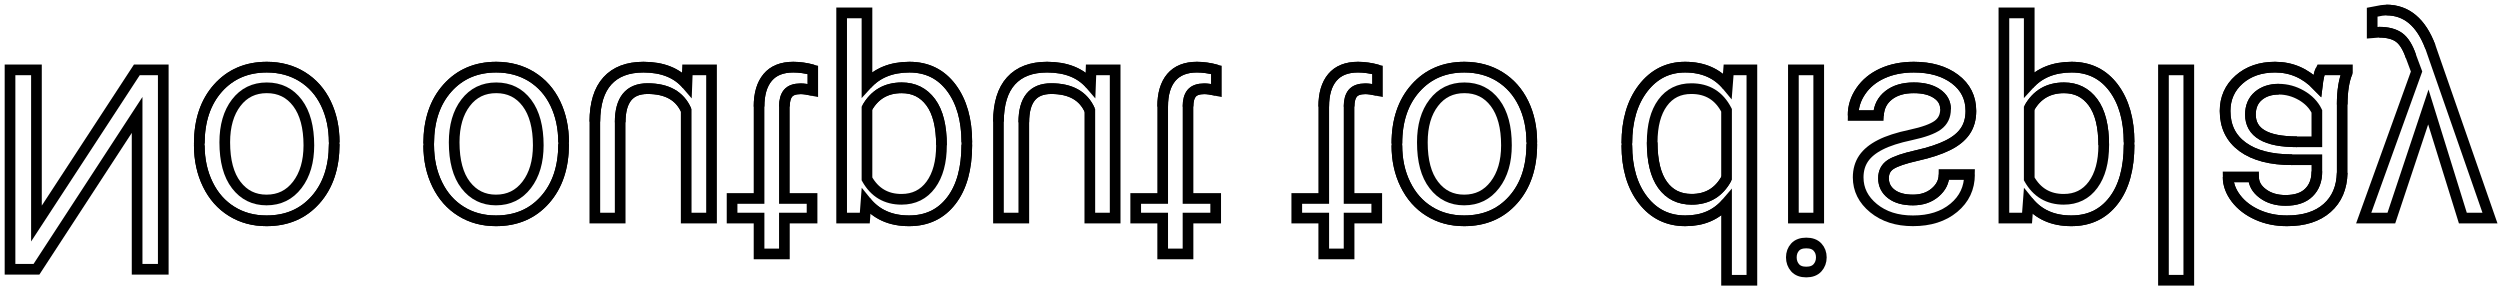
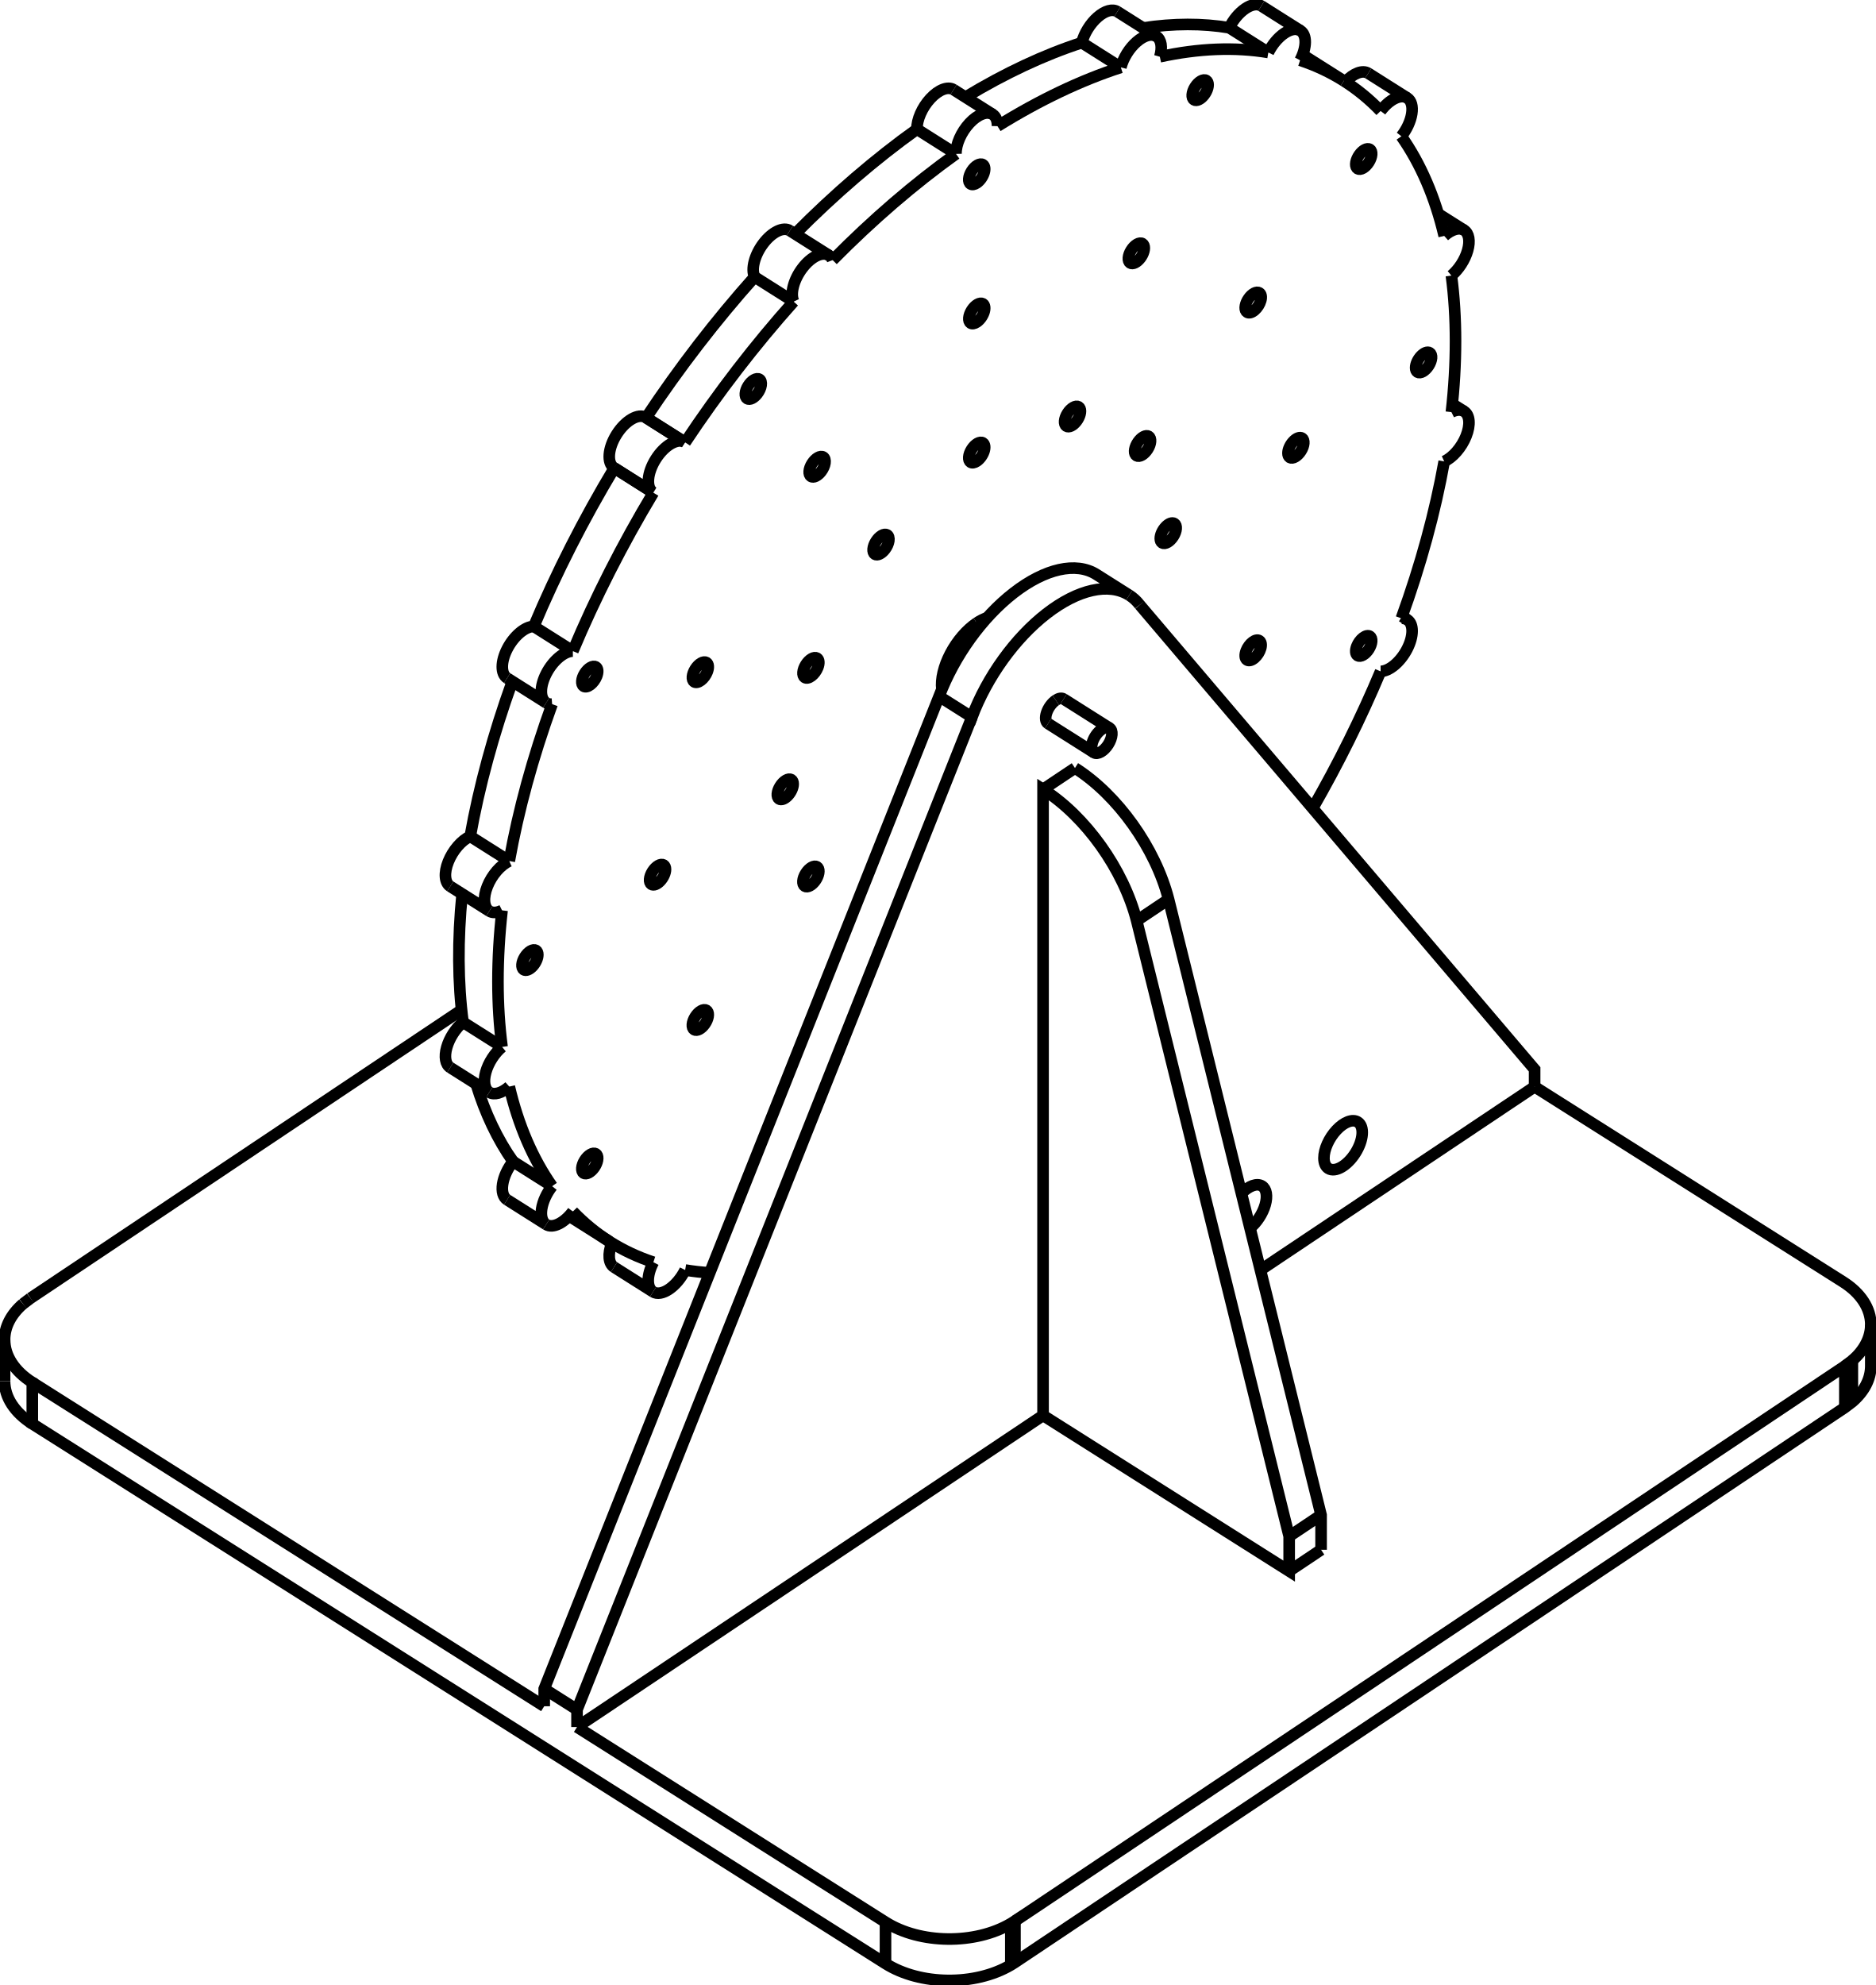
- <svg xmlns="http://www.w3.org/2000/svg" version="1.1" viewBox="1.311 -6.975 249.557 28.975" fill="none" stroke="black" stroke-width="0.6%" vector-effect="non-scaling-stroke">
-   <path d="M 17.609 19.906 L 17.609 0 L 14.971 0 L 4.949 15.34 L 4.949 0 L 2.311 0 L 2.311 19.906 L 4.949 19.906 L 14.998 4.498 L 14.998 19.906 L 17.609 19.906 Z" />
-   <path d="M 21.205 7.355 L 21.205 7.533 Q 21.21 9.71 22.06 11.443 Q 22.91 13.18 24.438 14.123 Q 25.96 15.07 27.918 15.066 Q 30.94 15.07 32.806 12.975 Q 34.67 10.88 34.672 7.41 L 34.672 7.232 Q 34.67 5.07 33.845 3.356 Q 33.02 1.64 31.479 0.684 Q 29.94 -0.27 27.945 -0.273 Q 24.94 -0.27 23.071 1.818 Q 21.21 3.91 21.205 7.355 Z" />
-   <path d="M 21.205 7.533 Q 21.21 9.71 22.06 11.443 Q 22.91 13.18 24.438 14.123 Q 25.96 15.07 27.918 15.066 Q 30.94 15.07 32.806 12.975 Q 34.67 10.88 34.672 7.41" />
-   <path d="M 34.672 7.232 Q 34.67 5.07 33.845 3.356 Q 33.02 1.64 31.479 0.684 Q 29.94 -0.27 27.945 -0.273 Q 24.94 -0.27 23.071 1.818 Q 21.21 3.91 21.205 7.355" />
-   <path d="M 23.748 7.232 Q 23.75 4.77 24.89 3.281 Q 26.03 1.79 27.945 1.791 Q 29.87 1.79 31.008 3.302 Q 32.14 4.81 32.143 7.533 Q 32.14 9.97 30.987 11.478 Q 29.83 12.99 27.918 12.988 Q 26.04 12.99 24.896 11.498 Q 23.75 10.01 23.748 7.232 Q 23.75 4.77 24.89 3.281 Q 26.03 1.79 27.945 1.791 Q 29.87 1.79 31.008 3.302 Q 32.14 4.81 32.143 7.533 Q 32.14 9.97 30.987 11.478 Q 29.83 12.99 27.918 12.988 Q 26.04 12.99 24.896 11.498 Q 23.75 10.01 23.748 7.232 Z" />
-   <path d="M 44.105 7.355 L 44.105 7.533 Q 44.11 9.71 44.96 11.443 Q 45.81 13.18 47.339 14.123 Q 48.86 15.07 50.818 15.066 Q 53.84 15.07 55.706 12.975 Q 57.57 10.88 57.572 7.41 L 57.572 7.232 Q 57.57 5.07 56.745 3.356 Q 55.92 1.64 54.38 0.684 Q 52.84 -0.27 50.846 -0.273 Q 47.84 -0.27 45.972 1.818 Q 44.11 3.91 44.105 7.355 Z" />
-   <path d="M 44.105 7.533 Q 44.11 9.71 44.96 11.443 Q 45.81 13.18 47.339 14.123 Q 48.86 15.07 50.818 15.066 Q 53.84 15.07 55.706 12.975 Q 57.57 10.88 57.572 7.41" />
-   <path d="M 57.572 7.232 Q 57.57 5.07 56.745 3.356 Q 55.92 1.64 54.38 0.684 Q 52.84 -0.27 50.846 -0.273 Q 47.84 -0.27 45.972 1.818 Q 44.11 3.91 44.105 7.355" />
-   <path d="M 46.648 7.232 Q 46.65 4.77 47.79 3.281 Q 48.93 1.79 50.846 1.791 Q 52.77 1.79 53.908 3.302 Q 55.04 4.81 55.043 7.533 Q 55.04 9.97 53.888 11.478 Q 52.73 12.99 50.818 12.988 Q 48.95 12.99 47.797 11.498 Q 46.65 10.01 46.648 7.232 Q 46.65 4.77 47.79 3.281 Q 48.93 1.79 50.846 1.791 Q 52.77 1.79 53.908 3.302 Q 55.04 4.81 55.043 7.533 Q 55.04 9.97 53.888 11.478 Q 52.73 12.99 50.818 12.988 Q 48.95 12.99 47.797 11.498 Q 46.65 10.01 46.648 7.232 Z" />
-   <path d="M 69.932 0 L 69.877 1.463 Q 68.4 -0.27 65.543 -0.273 Q 63.18 -0.27 61.94 1.101 Q 60.7 2.47 60.689 5.168 L 60.689 14.793 L 63.219 14.793 L 63.219 5.236 Q 63.22 1.87 65.953 1.873 Q 68.85 1.87 69.809 4.033 L 69.809 14.793 L 72.338 14.793 L 72.338 0 L 69.932 0 Z" />
-   <path d="M 69.877 1.463 Q 68.4 -0.27 65.543 -0.273 Q 63.18 -0.27 61.94 1.101 Q 60.7 2.47 60.689 5.168" />
-   <path d="M 63.219 5.236 Q 63.22 1.87 65.953 1.873 Q 68.85 1.87 69.809 4.033" />
-   <path d="M 77.082 18.375 L 79.611 18.375 L 79.611 14.793 L 82.373 14.793 L 82.373 12.838 L 79.611 12.838 L 79.611 3.664 Q 79.61 2.78 79.98 2.331 Q 80.35 1.89 81.238 1.887 Q 81.68 1.89 82.441 2.051 L 82.441 0 Q 81.44 -0.27 80.5 -0.273 Q 78.8 -0.27 77.943 0.752 Q 77.08 1.78 77.082 3.664 L 77.082 12.838 L 74.389 12.838 L 74.389 14.793 L 77.082 14.793 L 77.082 18.375 Z" />
-   <path d="M 79.611 3.664 Q 79.61 2.78 79.98 2.331 Q 80.35 1.89 81.238 1.887 Q 81.68 1.89 82.441 2.051" />
-   <path d="M 82.441 0 Q 81.44 -0.27 80.5 -0.273 Q 78.8 -0.27 77.943 0.752 Q 77.08 1.78 77.082 3.664" />
-   <path d="M 97.822 7.465 L 97.822 7.232 Q 97.82 3.86 96.277 1.791 Q 94.73 -0.27 92.094 -0.273 Q 89.4 -0.27 87.855 1.436 L 87.855 -5.688 L 85.326 -5.688 L 85.326 14.793 L 87.637 14.793 L 87.76 13.152 Q 89.3 15.07 92.053 15.066 Q 94.72 15.07 96.271 13.057 Q 97.82 11.05 97.822 7.465 Z" />
-   <path d="M 97.822 7.232 Q 97.82 3.86 96.277 1.791 Q 94.73 -0.27 92.094 -0.273 Q 89.4 -0.27 87.855 1.436" />
-   <path d="M 87.76 13.152 Q 89.3 15.07 92.053 15.066 Q 94.72 15.07 96.271 13.057 Q 97.82 11.05 97.822 7.465" />
-   <path d="M 95.293 7.52 Q 95.29 10.02 94.227 11.471 Q 93.16 12.92 91.301 12.92 Q 89 12.92 87.855 10.883 L 87.855 3.814 Q 88.99 1.79 91.328 1.791 Q 93.15 1.79 94.22 3.233 Q 95.29 4.68 95.293 7.52 Q 95.29 10.02 94.227 11.471 Q 93.16 12.92 91.301 12.92 Q 89 12.92 87.855 10.883" />
-   <path d="M 87.855 3.814 Q 88.99 1.79 91.328 1.791 Q 93.15 1.79 94.22 3.233 Q 95.29 4.68 95.293 7.52" />
-   <path d="M 110.223 0 L 110.168 1.463 Q 108.69 -0.27 105.834 -0.273 Q 103.47 -0.27 102.231 1.101 Q 100.99 2.47 100.98 5.168 L 100.98 14.793 L 103.51 14.793 L 103.51 5.236 Q 103.51 1.87 106.244 1.873 Q 109.14 1.87 110.1 4.033 L 110.1 14.793 L 112.629 14.793 L 112.629 0 L 110.223 0 Z" />
-   <path d="M 110.168 1.463 Q 108.69 -0.27 105.834 -0.273 Q 103.47 -0.27 102.231 1.101 Q 100.99 2.47 100.98 5.168" />
-   <path d="M 103.51 5.236 Q 103.51 1.87 106.244 1.873 Q 109.14 1.87 110.1 4.033" />
-   <path d="M 117.373 18.375 L 119.902 18.375 L 119.902 14.793 L 122.664 14.793 L 122.664 12.838 L 119.902 12.838 L 119.902 3.664 Q 119.9 2.78 120.271 2.331 Q 120.64 1.89 121.529 1.887 Q 121.97 1.89 122.732 2.051 L 122.732 0 Q 121.73 -0.27 120.791 -0.273 Q 119.1 -0.27 118.234 0.752 Q 117.37 1.78 117.373 3.664 L 117.373 12.838 L 114.68 12.838 L 114.68 14.793 L 117.373 14.793 L 117.373 18.375 Z" />
-   <path d="M 119.902 3.664 Q 119.9 2.78 120.271 2.331 Q 120.64 1.89 121.529 1.887 Q 121.97 1.89 122.732 2.051" />
-   <path d="M 122.732 0 Q 121.73 -0.27 120.791 -0.273 Q 119.1 -0.27 118.234 0.752 Q 117.37 1.78 117.373 3.664" />
-   <path d="M 133.451 18.375 L 135.98 18.375 L 135.98 14.793 L 138.742 14.793 L 138.742 12.838 L 135.98 12.838 L 135.98 3.664 Q 135.98 2.78 136.35 2.331 Q 136.72 1.89 137.607 1.887 Q 138.04 1.89 138.811 2.051 L 138.811 0 Q 137.81 -0.27 136.869 -0.273 Q 135.17 -0.27 134.312 0.752 Q 133.45 1.78 133.451 3.664 L 133.451 12.838 L 130.758 12.838 L 130.758 14.793 L 133.451 14.793 L 133.451 18.375 Z" />
-   <path d="M 135.98 3.664 Q 135.98 2.78 136.35 2.331 Q 136.72 1.89 137.607 1.887 Q 138.04 1.89 138.811 2.051" />
-   <path d="M 138.811 0 Q 137.81 -0.27 136.869 -0.273 Q 135.17 -0.27 134.312 0.752 Q 133.45 1.78 133.451 3.664" />
-   <path d="M 140.752 7.355 L 140.752 7.533 Q 140.75 9.71 141.606 11.443 Q 142.46 13.18 143.985 14.123 Q 145.51 15.07 147.465 15.066 Q 150.49 15.07 152.353 12.975 Q 154.22 10.88 154.219 7.41 L 154.219 7.232 Q 154.22 5.07 153.392 3.356 Q 152.56 1.64 151.026 0.684 Q 149.49 -0.27 147.492 -0.273 Q 144.48 -0.27 142.618 1.818 Q 140.75 3.91 140.752 7.355 Z" />
-   <path d="M 140.752 7.533 Q 140.75 9.71 141.606 11.443 Q 142.46 13.18 143.985 14.123 Q 145.51 15.07 147.465 15.066 Q 150.49 15.07 152.353 12.975 Q 154.22 10.88 154.219 7.41" />
-   <path d="M 154.219 7.232 Q 154.22 5.07 153.392 3.356 Q 152.56 1.64 151.026 0.684 Q 149.49 -0.27 147.492 -0.273 Q 144.48 -0.27 142.618 1.818 Q 140.75 3.91 140.752 7.355" />
-   <path d="M 143.295 7.232 Q 143.29 4.77 144.437 3.281 Q 145.58 1.79 147.492 1.791 Q 149.42 1.79 150.555 3.302 Q 151.69 4.81 151.689 7.533 Q 151.69 9.97 150.534 11.478 Q 149.38 12.99 147.465 12.988 Q 145.59 12.99 144.443 11.498 Q 143.29 10.01 143.295 7.232 Q 143.29 4.77 144.437 3.281 Q 145.58 1.79 147.492 1.791 Q 149.42 1.79 150.555 3.302 Q 151.69 4.81 151.689 7.533 Q 151.69 9.97 150.534 11.478 Q 149.38 12.99 147.465 12.988 Q 145.59 12.99 144.443 11.498 Q 143.29 10.01 143.295 7.232 Z" />
-   <path d="M 163.707 7.328 L 163.707 7.52 Q 163.71 10.92 165.32 12.995 Q 166.93 15.07 169.545 15.066 Q 172.14 15.07 173.66 13.289 L 173.66 21 L 176.189 21 L 176.189 0 L 173.865 0 L 173.742 1.586 Q 172.22 -0.27 169.518 -0.273 Q 166.95 -0.27 165.327 1.832 Q 163.71 3.94 163.707 7.328 Z" />
-   <path d="M 163.707 7.52 Q 163.71 10.92 165.32 12.995 Q 166.93 15.07 169.545 15.066 Q 172.14 15.07 173.66 13.289" />
-   <path d="M 173.742 1.586 Q 172.22 -0.27 169.518 -0.273 Q 166.95 -0.27 165.327 1.832 Q 163.71 3.94 163.707 7.328" />
-   <path d="M 166.236 7.232 Q 166.24 4.72 167.275 3.295 Q 168.31 1.87 170.146 1.873 Q 172.55 1.87 173.66 4.033 L 173.66 10.828 Q 172.53 12.92 170.174 12.92 Q 168.31 12.92 167.275 11.484 Q 166.24 10.05 166.236 7.232 Q 166.24 4.72 167.275 3.295 Q 168.31 1.87 170.146 1.873 Q 172.55 1.87 173.66 4.033" />
-   <path d="M 173.66 10.828 Q 172.53 12.92 170.174 12.92 Q 168.31 12.92 167.275 11.484 Q 166.24 10.05 166.236 7.232" />
-   <path d="M 182.861 14.793 L 182.861 0 L 180.332 0 L 180.332 14.793 L 182.861 14.793 Z" />
-   <path d="M 180.127 18.717 Q 180.13 19.33 180.503 19.756 Q 180.88 20.18 181.617 20.18 Q 182.36 20.18 182.738 19.756 Q 183.12 19.33 183.121 18.717 Q 183.12 18.1 182.738 17.691 Q 182.36 17.28 181.617 17.281 Q 180.88 17.28 180.503 17.691 Q 180.13 18.1 180.127 18.717 Q 180.13 19.33 180.503 19.756 Q 180.88 20.18 181.617 20.18 Q 182.36 20.18 182.738 19.756 Q 183.12 19.33 183.121 18.717 Q 183.12 18.1 182.738 17.691 Q 182.36 17.28 181.617 17.281 Q 180.88 17.28 180.503 17.691 Q 180.13 18.1 180.127 18.717 Z" />
-   <path d="M 195.521 3.924 Q 195.52 4.95 194.749 5.517 Q 193.98 6.08 192.056 6.494 Q 190.13 6.9 189.007 7.479 Q 187.88 8.05 187.339 8.846 Q 186.8 9.64 186.799 10.732 Q 186.8 12.55 188.337 13.809 Q 189.88 15.07 192.268 15.066 Q 194.78 15.07 196.349 13.768 Q 197.91 12.47 197.914 10.445 L 195.371 10.445 Q 195.37 11.48 194.489 12.236 Q 193.61 12.99 192.268 12.988 Q 190.89 12.99 190.107 12.387 Q 189.33 11.79 189.328 10.814 Q 189.33 9.9 190.053 9.434 Q 190.78 8.97 192.671 8.545 Q 194.56 8.12 195.74 7.533 Q 196.92 6.95 197.483 6.118 Q 198.05 5.29 198.051 4.102 Q 198.05 2.12 196.465 0.923 Q 194.88 -0.27 192.35 -0.273 Q 190.57 -0.27 189.205 0.355 Q 187.84 0.98 187.065 2.112 Q 186.29 3.24 186.293 4.553 L 188.822 4.553 Q 188.89 3.28 189.841 2.536 Q 190.79 1.79 192.35 1.791 Q 193.79 1.79 194.653 2.372 Q 195.52 2.95 195.521 3.924 Q 195.52 4.95 194.749 5.517 Q 193.98 6.08 192.056 6.494 Q 190.13 6.9 189.007 7.479 Q 187.88 8.05 187.339 8.846 Q 186.8 9.64 186.799 10.732 Q 186.8 12.55 188.337 13.809 Q 189.88 15.07 192.268 15.066 Q 194.78 15.07 196.349 13.768 Q 197.91 12.47 197.914 10.445" />
-   <path d="M 195.371 10.445 Q 195.37 11.48 194.489 12.236 Q 193.61 12.99 192.268 12.988 Q 190.89 12.99 190.107 12.387 Q 189.33 11.79 189.328 10.814 Q 189.33 9.9 190.053 9.434 Q 190.78 8.97 192.671 8.545 Q 194.56 8.12 195.74 7.533 Q 196.92 6.95 197.483 6.118 Q 198.05 5.29 198.051 4.102 Q 198.05 2.12 196.465 0.923 Q 194.88 -0.27 192.35 -0.273 Q 190.57 -0.27 189.205 0.355 Q 187.84 0.98 187.065 2.112 Q 186.29 3.24 186.293 4.553" />
-   <path d="M 188.822 4.553 Q 188.89 3.28 189.841 2.536 Q 190.79 1.79 192.35 1.791 Q 193.79 1.79 194.653 2.372 Q 195.52 2.95 195.521 3.924" />
-   <path d="M 213.842 7.465 L 213.842 7.232 Q 213.84 3.86 212.297 1.791 Q 210.75 -0.27 208.113 -0.273 Q 205.42 -0.27 203.875 1.436 L 203.875 -5.688 L 201.346 -5.688 L 201.346 14.793 L 203.656 14.793 L 203.779 13.152 Q 205.32 15.07 208.072 15.066 Q 210.74 15.07 212.29 13.057 Q 213.84 11.05 213.842 7.465 Z" />
-   <path d="M 213.842 7.232 Q 213.84 3.86 212.297 1.791 Q 210.75 -0.27 208.113 -0.273 Q 205.42 -0.27 203.875 1.436" />
-   <path d="M 203.779 13.152 Q 205.32 15.07 208.072 15.066 Q 210.74 15.07 212.29 13.057 Q 213.84 11.05 213.842 7.465" />
-   <path d="M 211.312 7.52 Q 211.31 10.02 210.246 11.471 Q 209.18 12.92 207.32 12.92 Q 205.02 12.92 203.875 10.883 L 203.875 3.814 Q 205.01 1.79 207.348 1.791 Q 209.17 1.79 210.239 3.233 Q 211.31 4.68 211.312 7.52 Q 211.31 10.02 210.246 11.471 Q 209.18 12.92 207.32 12.92 Q 205.02 12.92 203.875 10.883" />
-   <path d="M 203.875 3.814 Q 205.01 1.79 207.348 1.791 Q 209.17 1.79 210.239 3.233 Q 211.31 4.68 211.312 7.52" />
-   <path d="M 219.803 21 L 219.803 0 L 217.273 0 L 217.273 21 L 219.803 21 Z" />
-   <path d="M 235.635 0 L 232.982 0 Q 232.76 0.44 232.627 1.559 Q 230.86 -0.27 228.416 -0.273 Q 226.23 -0.27 224.827 0.964 Q 223.43 2.2 223.426 4.102 Q 223.43 6.41 225.183 7.69 Q 226.94 8.97 230.125 8.969 L 232.586 8.969 L 232.586 10.131 Q 232.59 11.46 231.793 12.243 Q 231 13.03 229.455 13.029 Q 228.1 13.03 227.186 12.346 Q 226.27 11.66 226.27 10.691 L 223.727 10.691 Q 223.73 11.8 224.513 12.831 Q 225.3 13.86 226.646 14.465 Q 227.99 15.07 229.605 15.066 Q 232.16 15.07 233.611 13.788 Q 235.06 12.51 235.115 10.268 L 235.115 3.459 Q 235.12 1.42 235.635 0.219 L 235.635 0 Z" />
-   <path d="M 232.982 0 Q 232.76 0.44 232.627 1.559 Q 230.86 -0.27 228.416 -0.273 Q 226.23 -0.27 224.827 0.964 Q 223.43 2.2 223.426 4.102 Q 223.43 6.41 225.183 7.69 Q 226.94 8.97 230.125 8.969" />
-   <path d="M 232.586 10.131 Q 232.59 11.46 231.793 12.243 Q 231 13.03 229.455 13.029 Q 228.1 13.03 227.186 12.346 Q 226.27 11.66 226.27 10.691" />
-   <path d="M 223.727 10.691 Q 223.73 11.8 224.513 12.831 Q 225.3 13.86 226.646 14.465 Q 227.99 15.07 229.605 15.066 Q 232.16 15.07 233.611 13.788 Q 235.06 12.51 235.115 10.268" />
-   <path d="M 235.115 3.459 Q 235.12 1.42 235.635 0.219" />
-   <path d="M 228.785 1.928 Q 229.97 1.93 231.041 2.543 Q 232.11 3.16 232.586 4.143 L 232.586 7.178 L 230.604 7.178 Q 225.96 7.18 225.955 4.457 Q 225.96 3.27 226.748 2.598 Q 227.54 1.93 228.785 1.928 Q 229.97 1.93 231.041 2.543 Q 232.11 3.16 232.586 4.143" />
-   <path d="M 230.604 7.178 Q 225.96 7.18 225.955 4.457 Q 225.96 3.27 226.748 2.598 Q 227.54 1.93 228.785 1.928" />
-   <path d="M 240.023 14.793 L 243.715 3.705 L 247.16 14.793 L 249.867 14.793 L 243.92 -2.283 Q 242.54 -5.97 239.531 -5.975 L 239.053 -5.934 L 238.109 -5.756 L 238.109 -3.705 L 238.793 -3.76 Q 240.08 -3.76 240.796 -3.24 Q 241.51 -2.72 241.979 -1.34 L 242.539 0.164 L 237.262 14.793 L 240.023 14.793 Z" />
-   <path d="M 243.92 -2.283 Q 242.54 -5.97 239.531 -5.975" />
-   <path d="M 238.793 -3.76 Q 240.08 -3.76 240.796 -3.24 Q 241.51 -2.72 241.979 -1.34" />
+ <svg xmlns="http://www.w3.org/2000/svg" version="1.1" viewBox="-204.83 -160.092 409.66 433.557" fill="none" stroke="black" stroke-width="0.6%" vector-effect="non-scaling-stroke">
+   <path d="M -85.95 212.585 L -85.95 208.787 L 0.307 -7.996 A 30 15.89 122.316 0 1 34.675 -34.625 L 41.843 -30.091 A 30 15.89 302.316 0 0 7.476 -3.462 L 0.307 -7.996" />
+   <path d="M -199.801 124.698 A 20 13.006 180 0 0 -203.83 132.526 A 20 13.006 180 0 0 -197.775 141.85 L -197.775 150.89 L -11.4 268.783 A 20 13.006 180 0 0 15.977 269.096 L 16.881 268.528 L 198.167 147.325 L 199.801 146.085 A 20 13.006 180 0 0 203.83 138.257 L 203.83 129.217 A 20 13.006 180 0 0 197.775 119.893 L 130.394 77.27" />
+   <path d="M -198.167 123.458 L -199.801 124.698" />
+   <path d="M -104.003 60.502 L -198.167 123.458" />
+   <path d="M -197.775 141.85 L -85.95 212.585" />
+   <path d="M -11.4 259.743 L -11.4 268.783" />
+   <path d="M -78.782 217.12 L -11.4 259.743 A 20 13.006 180 0 0 15.977 260.056 L 16.881 259.488 L 16.881 268.528" />
+   <path d="M -78.782 217.12 L -78.782 213.321 L 7.476 -3.462" />
+   <path d="M -78.782 213.321 L -85.95 208.787" />
+   <path d="M 44.136 -27.972 A 30 15.89 302.316 0 0 41.843 -30.091" />
+   <path d="M 44.136 -27.972 L 130.394 73.472 L 130.394 77.27" />
+   <path d="M 66.349 100.56 A 6 3.178 122.316 0 1 70.848 98.961 A 6 3.178 122.316 0 1 68.23 108.151" />
+   <path d="M 84.375 92.844 A 6 3.178 122.316 0 1 91.766 84.976 A 6 3.178 122.316 1 1 85.351 95.118 A 6 3.178 122.316 0 1 84.375 92.844 Z" />
+   <path d="M -203.83 141.566 A 20 13.006 180 0 0 -197.775 150.89" />
+   <path d="M 15.977 260.056 L 15.977 269.096" />
+   <path d="M -78.782 217.12 L 23.017 149.06 L 76.779 183.067 L 76.779 175.471 L 43.469 41.005 A 30 16.336 56.234 0 0 23.017 12.32 L 23.017 149.06" />
+   <path d="M 83.751 178.406 L 76.779 183.067" />
+   <path d="M 70.499 117.314 L 130.394 77.27" />
+   <path d="M 199.801 137.045 A 20 13.006 180 0 0 203.83 129.217" />
+   <path d="M 198.167 138.285 L 199.801 137.045 L 199.801 146.085" />
+   <path d="M 16.881 259.488 L 198.167 138.285 L 198.167 147.325" />
+   <path d="M 29.989 7.659 L 23.017 12.32" />
+   <path d="M 25.806 -7.149 A 3.175 1.682 122.316 0 1 27.503 -7.421" />
+   <path d="M 24.108 -2.054 A 3.175 1.682 122.316 0 1 25.806 -7.149" />
+   <path d="M 83.751 170.809 L 76.779 175.471" />
+   <path d="M 83.751 178.406 L 83.751 170.809 L 50.442 36.343 A 30 16.336 56.234 0 0 29.989 7.659" />
+   <path d="M 50.442 36.343 L 43.469 41.005" />
+   <path d="M 35.841 -0.801 A 3.175 1.682 122.316 0 1 37.539 -1.073 A 3.175 1.682 122.316 0 1 34.144 4.294 A 3.175 1.682 122.316 0 1 35.841 -0.801 Z" />
+   <path d="M -70.703 116.669 A 6.5 3.443 122.316 0 1 -71.179 111.4" />
+   <path d="M -80.188 105.706 A 150 79.451 122.316 0 1 -80.519 105.494" />
+   <path d="M -94.05 101.963 A 6.5 3.443 122.316 0 1 -92.756 93.599 A 150 79.451 122.316 0 1 -100.819 76.659" />
+   <path d="M -106.474 73.081 A 6.5 3.443 122.316 0 1 -103.689 63.169 A 150 79.451 122.316 0 1 -103.879 35.148" />
+   <path d="M -106.474 33.507 A 6.5 3.443 122.316 0 1 -102.115 22.58 A 150 79.451 122.316 0 1 -92.911 -11.265" />
+   <path d="M -94.05 -11.986 A 6.5 3.443 122.316 0 1 -88.225 -23.273 A 150 79.451 122.316 0 1 -70.636 -57.87" />
+   <path d="M -70.636 -57.871 A 6.5 3.443 122.316 0 1 -70.703 -57.912 A 6.5 3.443 122.316 0 1 -63.753 -68.898 A 6.5 3.443 122.316 0 1 -63.694 -68.859 L -55.284 -63.539" />
+   <path d="M -63.693 -68.86 A 150 79.451 122.316 0 1 -39.995 -99.61 A 6.5 3.443 122.316 0 1 -32.296 -109.716" />
+   <path d="M -31.163 -109 A 150 79.451 122.316 0 1 -4.531 -131.874 L 3.999 -126.478" />
+   <path d="M -4.531 -131.874 A 6.5 3.443 122.316 0 1 3.475 -140.504" />
+   <path d="M 6.058 -138.87 A 150 79.451 122.316 0 1 31.48 -150.773 L 40.01 -145.377" />
+   <path d="M 31.48 -150.773 A 6.5 3.443 122.316 0 1 39.246 -157.548" />
+   <path d="M 44.87 -153.99 A 150 79.451 122.316 0 1 63.694 -154.027 L 72.224 -148.631" />
+   <path d="M 63.694 -154.027 A 6.5 3.443 122.316 0 1 70.703 -158.791" />
+   <path d="M 79.71 -148.126 A 150 79.451 122.316 0 1 80.188 -147.828" />
+   <path d="M 89.049 -142.221 A 6.5 3.443 122.316 0 1 94.05 -144.086" />
+   <path d="M 1.327 -13.718 A 11 5.826 302.316 0 0 3.017 -15.396" />
+   <path d="M 6.412 -20.762 A 11 5.826 302.316 0 0 7.204 -23.009" />
+   <path d="M -49.792 117.915 A 150 79.451 122.316 0 1 -55.163 117.3" />
+   <path d="M -62.105 115.595 A 6.5 3.443 302.316 0 0 -62.172 122.065 L -70.703 116.669" />
+   <path d="M -62.172 122.065 A 6.5 3.443 302.316 0 0 -55.163 117.3" />
+   <path d="M -62.105 115.595 A 150 79.451 122.316 0 1 -71.658 111.102 L -80.188 105.706" />
+   <path d="M -71.658 111.102 A 150 79.451 122.316 0 1 -79.695 104.516" />
+   <path d="M -84.226 98.995 A 6.5 3.443 302.316 0 0 -85.52 107.359 L -94.05 101.963" />
+   <path d="M -85.52 107.359 A 6.5 3.443 302.316 0 0 -79.695 104.516" />
+   <path d="M -84.226 98.995 A 150 79.451 122.316 0 1 -93.585 77.237" />
+   <path d="M -95.159 68.565 A 6.5 3.443 302.316 0 0 -97.943 78.477 L -106.474 73.081" />
+   <path d="M -97.943 78.477 A 6.5 3.443 302.316 0 0 -93.585 77.237" />
+   <path d="M -95.159 68.565 A 150 79.451 122.316 0 1 -95.159 38.752" />
+   <path d="M -93.585 27.976 A 6.5 3.443 302.316 0 0 -97.943 38.903 L -106.474 33.507" />
+   <path d="M -97.943 38.903 A 6.5 3.443 302.316 0 0 -95.159 38.752" />
+   <path d="M -93.585 27.976 A 150 79.451 122.316 0 1 -84.226 -6.297" />
+   <path d="M -79.695 -17.877 A 6.5 3.443 302.316 0 0 -85.52 -6.59 L -94.05 -11.986" />
+   <path d="M -85.52 -6.59 A 6.5 3.443 302.316 0 0 -84.226 -6.297" />
+   <path d="M -79.695 -17.877 A 150 79.451 122.316 0 1 -62.105 -52.475" />
+   <path d="M -55.163 -63.463 A 6.5 3.443 302.316 0 0 -55.223 -63.502 L -63.753 -68.898" />
+   <path d="M -55.223 -63.502 A 6.5 3.443 302.316 0 0 -62.172 -52.516 L -70.703 -57.912" />
+   <path d="M -62.172 -52.516 A 6.5 3.443 302.316 0 0 -62.105 -52.475" />
+   <path d="M -55.163 -63.463 A 150 79.451 122.316 0 1 -31.465 -94.214" />
+   <path d="M -22.95 -103.284 A 6.5 3.443 302.316 0 0 -23.766 -104.32 L -32.296 -109.716" />
+   <path d="M -23.766 -104.32 A 6.5 3.443 302.316 0 0 -31.465 -94.214" />
+   <path d="M -22.95 -103.284 A 150 79.451 122.316 0 1 3.999 -126.478" />
+   <path d="M 13.061 -132.537 A 6.5 3.443 302.316 0 0 12.005 -135.108 L 3.475 -140.504" />
+   <path d="M 12.005 -135.108 A 6.5 3.443 302.316 0 0 3.999 -126.478" />
+   <path d="M 13.061 -132.537 A 150 79.451 122.316 0 1 40.01 -145.377" />
+   <path d="M 48.526 -147.694 A 6.5 3.443 302.316 0 0 47.776 -152.152 L 39.246 -157.548" />
+   <path d="M 47.776 -152.152 A 6.5 3.443 302.316 0 0 40.01 -145.377" />
+   <path d="M 48.526 -147.694 A 150 79.451 122.316 0 1 72.224 -148.631" />
+   <path d="M 79.166 -146.926 A 6.5 3.443 302.316 0 0 79.233 -153.396 L 70.703 -158.791" />
+   <path d="M 79.233 -153.396 A 6.5 3.443 302.316 0 0 72.224 -148.631" />
+   <path d="M 79.166 -146.926 A 150 79.451 122.316 0 1 88.718 -142.433 L 80.188 -147.828" />
+   <path d="M 88.718 -142.433 A 150 79.451 122.316 0 1 96.755 -135.847" />
+   <path d="M 101.286 -130.326 A 6.5 3.443 302.316 0 0 102.581 -138.69 L 94.05 -144.086" />
+   <path d="M 102.581 -138.69 A 6.5 3.443 302.316 0 0 96.755 -135.847" />
+   <path d="M 101.286 -130.326 A 150 79.451 122.316 0 1 110.646 -108.567" />
+   <path d="M 112.219 -99.896 A 6.5 3.443 302.316 0 0 115.004 -109.808 L 109.349 -113.385" />
+   <path d="M 115.004 -109.808 A 6.5 3.443 302.316 0 0 110.646 -108.567" />
+   <path d="M 112.219 -99.896 A 150 79.451 122.316 0 1 112.219 -70.082" />
+   <path d="M 110.646 -59.307 A 6.5 3.443 302.316 0 0 115.004 -70.234 L 112.409 -71.875" />
+   <path d="M 115.004 -70.234 A 6.5 3.443 302.316 0 0 112.219 -70.082" />
+   <path d="M 110.646 -59.307 A 150 79.451 122.316 0 1 101.286 -25.034" />
+   <path d="M 96.755 -13.454 A 6.5 3.443 302.316 0 0 102.581 -24.74 L 101.441 -25.461" />
+   <path d="M 102.581 -24.74 A 6.5 3.443 302.316 0 0 101.286 -25.034" />
+   <path d="M 96.755 -13.454 A 150 79.451 122.316 0 1 81.916 16.46" />
+   <path d="M -74.497 92.072 A 2.5 1.324 122.316 0 1 -77.344 96.143 A 2.5 1.324 122.316 0 1 -74.671 91.918 A 2.5 1.324 122.316 0 1 -74.497 92.072 Z" />
+   <path d="M -50.344 60.73 A 2.5 1.324 122.316 0 1 -53.19 64.802 A 2.5 1.324 122.316 0 1 -50.517 60.576 A 2.5 1.324 122.316 0 1 -50.344 60.73 Z" />
+   <path d="M -26.19 29.388 A 2.5 1.324 122.316 0 1 -29.037 33.46 A 2.5 1.324 122.316 0 1 -26.364 29.234 A 2.5 1.324 122.316 0 1 -26.19 29.388 Z" />
+   <path d="M -87.342 48.432 A 2.5 1.324 122.316 0 1 -90.422 51.71 A 2.5 1.324 122.316 0 1 -87.749 47.485 A 2.5 1.324 122.316 0 1 -87.342 48.432 Z" />
+   <path d="M -74.497 -12.382 A 2.5 1.324 122.316 0 1 -77.344 -10.21 A 2.5 1.324 122.316 0 1 -74.671 -14.435 A 2.5 1.324 122.316 0 1 -74.497 -12.382 Z" />
+   <path d="M -59.452 29.786 A 2.5 1.324 122.316 0 1 -62.531 33.064 A 2.5 1.324 122.316 0 1 -59.859 28.838 A 2.5 1.324 122.316 0 1 -59.452 29.786 Z" />
+   <path d="M -50.344 -13.337 A 2.5 1.324 122.316 0 1 -53.19 -11.165 A 2.5 1.324 122.316 0 1 -50.517 -15.39 A 2.5 1.324 122.316 0 1 -50.344 -13.337 Z" />
+   <path d="M -31.562 11.139 A 2.5 1.324 122.316 0 1 -34.641 14.417 A 2.5 1.324 122.316 0 1 -31.968 10.192 A 2.5 1.324 122.316 0 1 -31.562 11.139 Z" />
+   <path d="M -26.19 -14.292 A 2.5 1.324 122.316 0 1 -29.037 -12.12 A 2.5 1.324 122.316 0 1 -26.364 -16.345 A 2.5 1.324 122.316 0 1 -26.19 -14.292 Z" />
+   <path d="M -11.516 -40.092 A 2.5 1.324 122.316 0 1 -13.724 -39.041 A 2.5 1.324 122.316 0 1 -11.051 -43.266 A 2.5 1.324 122.316 0 1 -11.516 -40.092 Z" />
+   <path d="M -25.461 -57.084 A 2.5 1.324 122.316 0 1 -27.669 -56.033 A 2.5 1.324 122.316 0 1 -24.996 -60.259 A 2.5 1.324 122.316 0 1 -25.461 -57.084 Z" />
+   <path d="M -39.406 -74.076 A 2.5 1.324 122.316 0 1 -41.614 -73.025 A 2.5 1.324 122.316 0 1 -38.941 -77.251 A 2.5 1.324 122.316 0 1 -39.406 -74.076 Z" />
+   <path d="M 67.404 -17.993 A 2.5 1.324 122.316 0 1 70.25 -20.166 A 2.5 1.324 122.316 1 1 67.578 -15.94 A 2.5 1.324 122.316 0 1 67.404 -17.993 Z" />
+   <path d="M 91.558 -18.949 A 2.5 1.324 122.316 0 1 94.404 -21.121 A 2.5 1.324 122.316 1 1 91.731 -16.895 A 2.5 1.324 122.316 0 1 91.558 -18.949 Z" />
+   <path d="M 104.402 -79.763 A 2.5 1.324 122.316 0 1 107.482 -83.041 A 2.5 1.324 122.316 0 1 104.809 -78.815 A 2.5 1.324 122.316 0 1 104.402 -79.763 Z" />
+   <path d="M 8.53 -24.022 A 11 5.826 122.316 0 1 10.804 -25.166" />
+   <path d="M 0.92 -9.54 A 11 5.826 122.316 0 1 8.53 -24.022" />
+   <path d="M 8.53 -59.346 A 2.5 1.324 122.316 0 1 7.194 -59.132 A 2.5 1.324 122.316 0 1 9.867 -63.358 A 2.5 1.324 122.316 0 1 8.53 -59.346 Z" />
+   <path d="M 28.576 -66.896 A 2.5 1.324 122.316 0 1 28.111 -67.011 A 2.5 1.324 122.316 0 1 30.784 -71.236 A 2.5 1.324 122.316 0 1 28.576 -66.896 Z" />
+   <path d="M 43.251 -60.719 A 2.5 1.324 122.316 0 1 46.097 -64.791 A 2.5 1.324 122.316 1 1 43.424 -60.565 A 2.5 1.324 122.316 0 1 43.251 -60.719 Z" />
+   <path d="M 48.622 -42.47 A 2.5 1.324 122.316 0 1 51.702 -45.748 A 2.5 1.324 122.316 0 1 49.029 -41.522 A 2.5 1.324 122.316 0 1 48.622 -42.47 Z" />
+   <path d="M 8.53 -89.732 A 2.5 1.324 122.316 0 1 7.194 -89.519 A 2.5 1.324 122.316 0 1 9.867 -93.744 A 2.5 1.324 122.316 0 1 8.53 -89.732 Z" />
+   <path d="M 8.53 -120.119 A 2.5 1.324 122.316 0 1 7.194 -119.905 A 2.5 1.324 122.316 0 1 9.867 -124.131 A 2.5 1.324 122.316 0 1 8.53 -120.119 Z" />
+   <path d="M 42.521 -102.535 A 2.5 1.324 122.316 0 1 42.056 -102.649 A 2.5 1.324 122.316 0 1 44.729 -106.875 A 2.5 1.324 122.316 0 1 42.521 -102.535 Z" />
+   <path d="M 56.466 -138.174 A 2.5 1.324 122.316 0 1 56.001 -138.288 A 2.5 1.324 122.316 0 1 58.674 -142.514 A 2.5 1.324 122.316 0 1 56.466 -138.174 Z" />
+   <path d="M 76.512 -61.116 A 2.5 1.324 122.316 0 1 79.592 -64.394 A 2.5 1.324 122.316 0 1 76.919 -60.169 A 2.5 1.324 122.316 0 1 76.512 -61.116 Z" />
+   <path d="M 67.404 -92.061 A 2.5 1.324 122.316 0 1 70.25 -96.132 A 2.5 1.324 122.316 1 1 67.578 -91.907 A 2.5 1.324 122.316 0 1 67.404 -92.061 Z" />
+   <path d="M 91.558 -123.402 A 2.5 1.324 122.316 0 1 94.404 -127.474 A 2.5 1.324 122.316 1 1 91.731 -123.248 A 2.5 1.324 122.316 0 1 91.558 -123.402 Z" />
+   <path d="M -92.756 93.599 L -84.226 98.995" />
+   <path d="M -103.689 63.169 L -95.159 68.565" />
+   <path d="M -102.115 22.58 L -93.585 27.976" />
+   <path d="M -88.225 -23.273 L -79.695 -17.877" />
+   <path d="M -70.636 -57.871 L -62.237 -52.559" />
+   <path d="M -39.995 -99.61 L -31.465 -94.214" />
+   <path d="M 6.981 -20.402 L 5.513 -21.331" />
+   <path d="M 3.586 -15.036 L 2.118 -15.964" />
+   <path d="M -203.83 141.566 L -203.83 132.526" />
+   <path d="M 37.539 -1.073 L 27.503 -7.421" />
+   <path d="M 34.144 4.294 L 24.108 -2.054" />
</svg>
